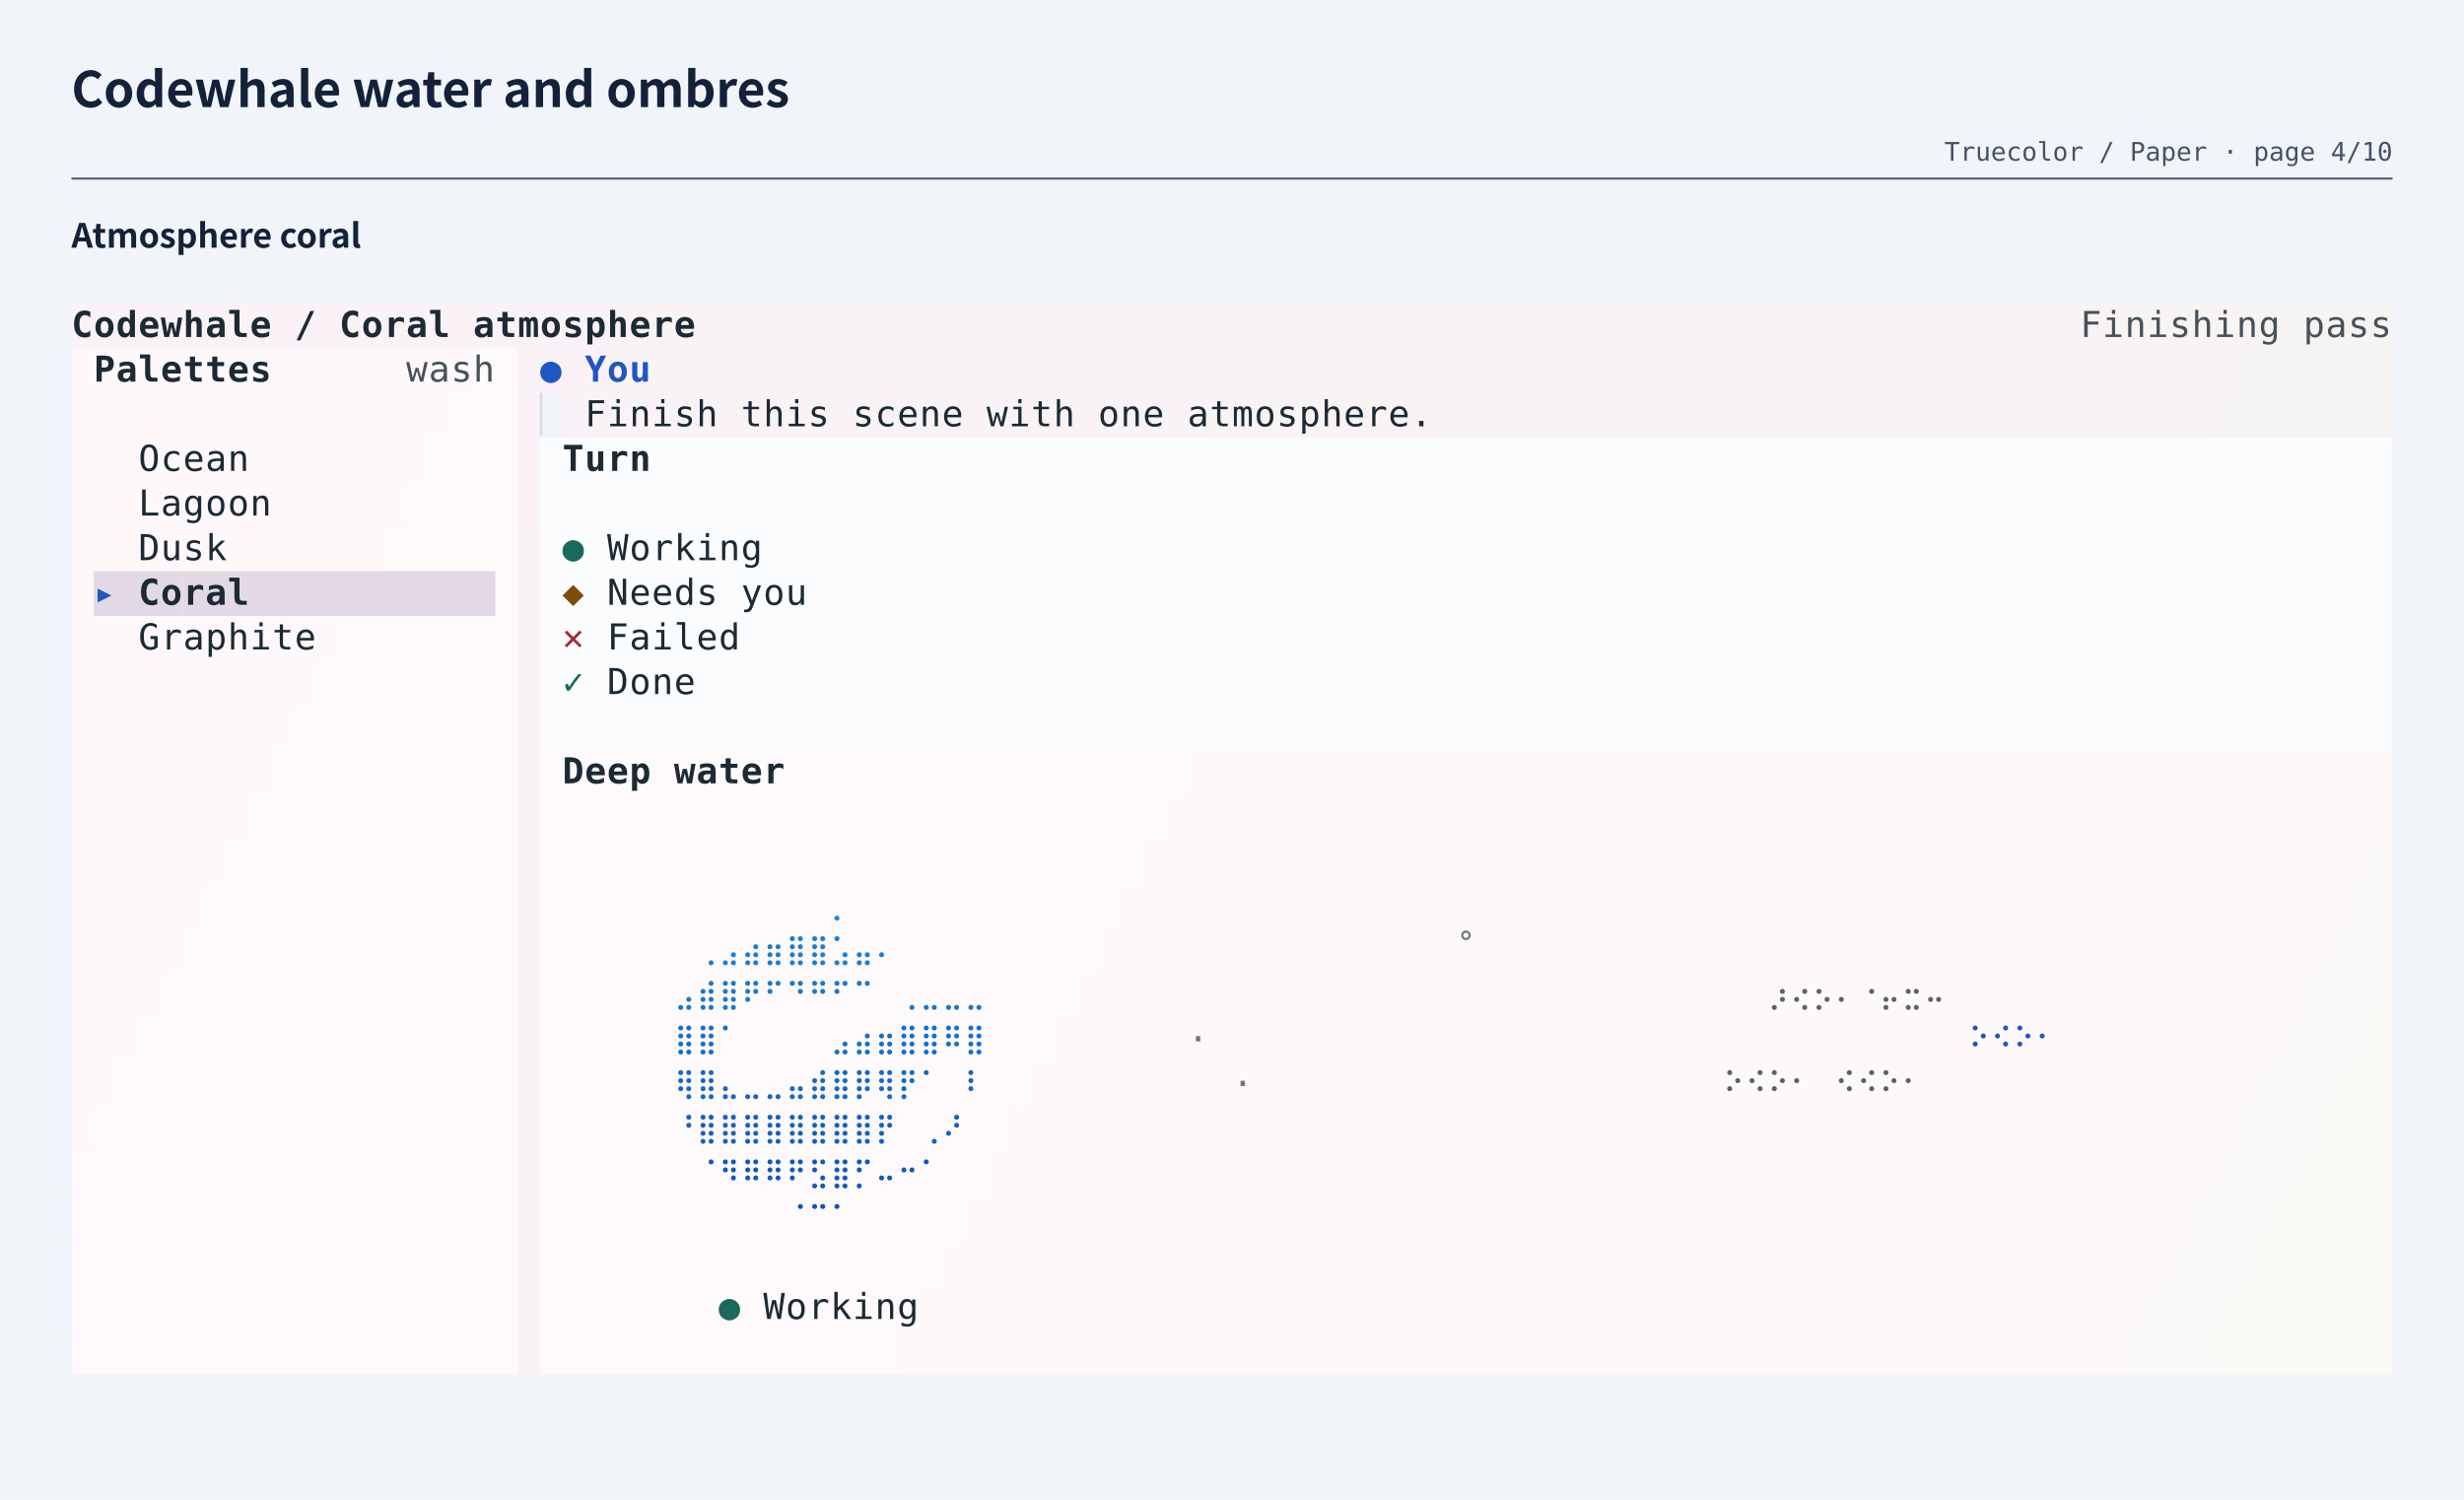
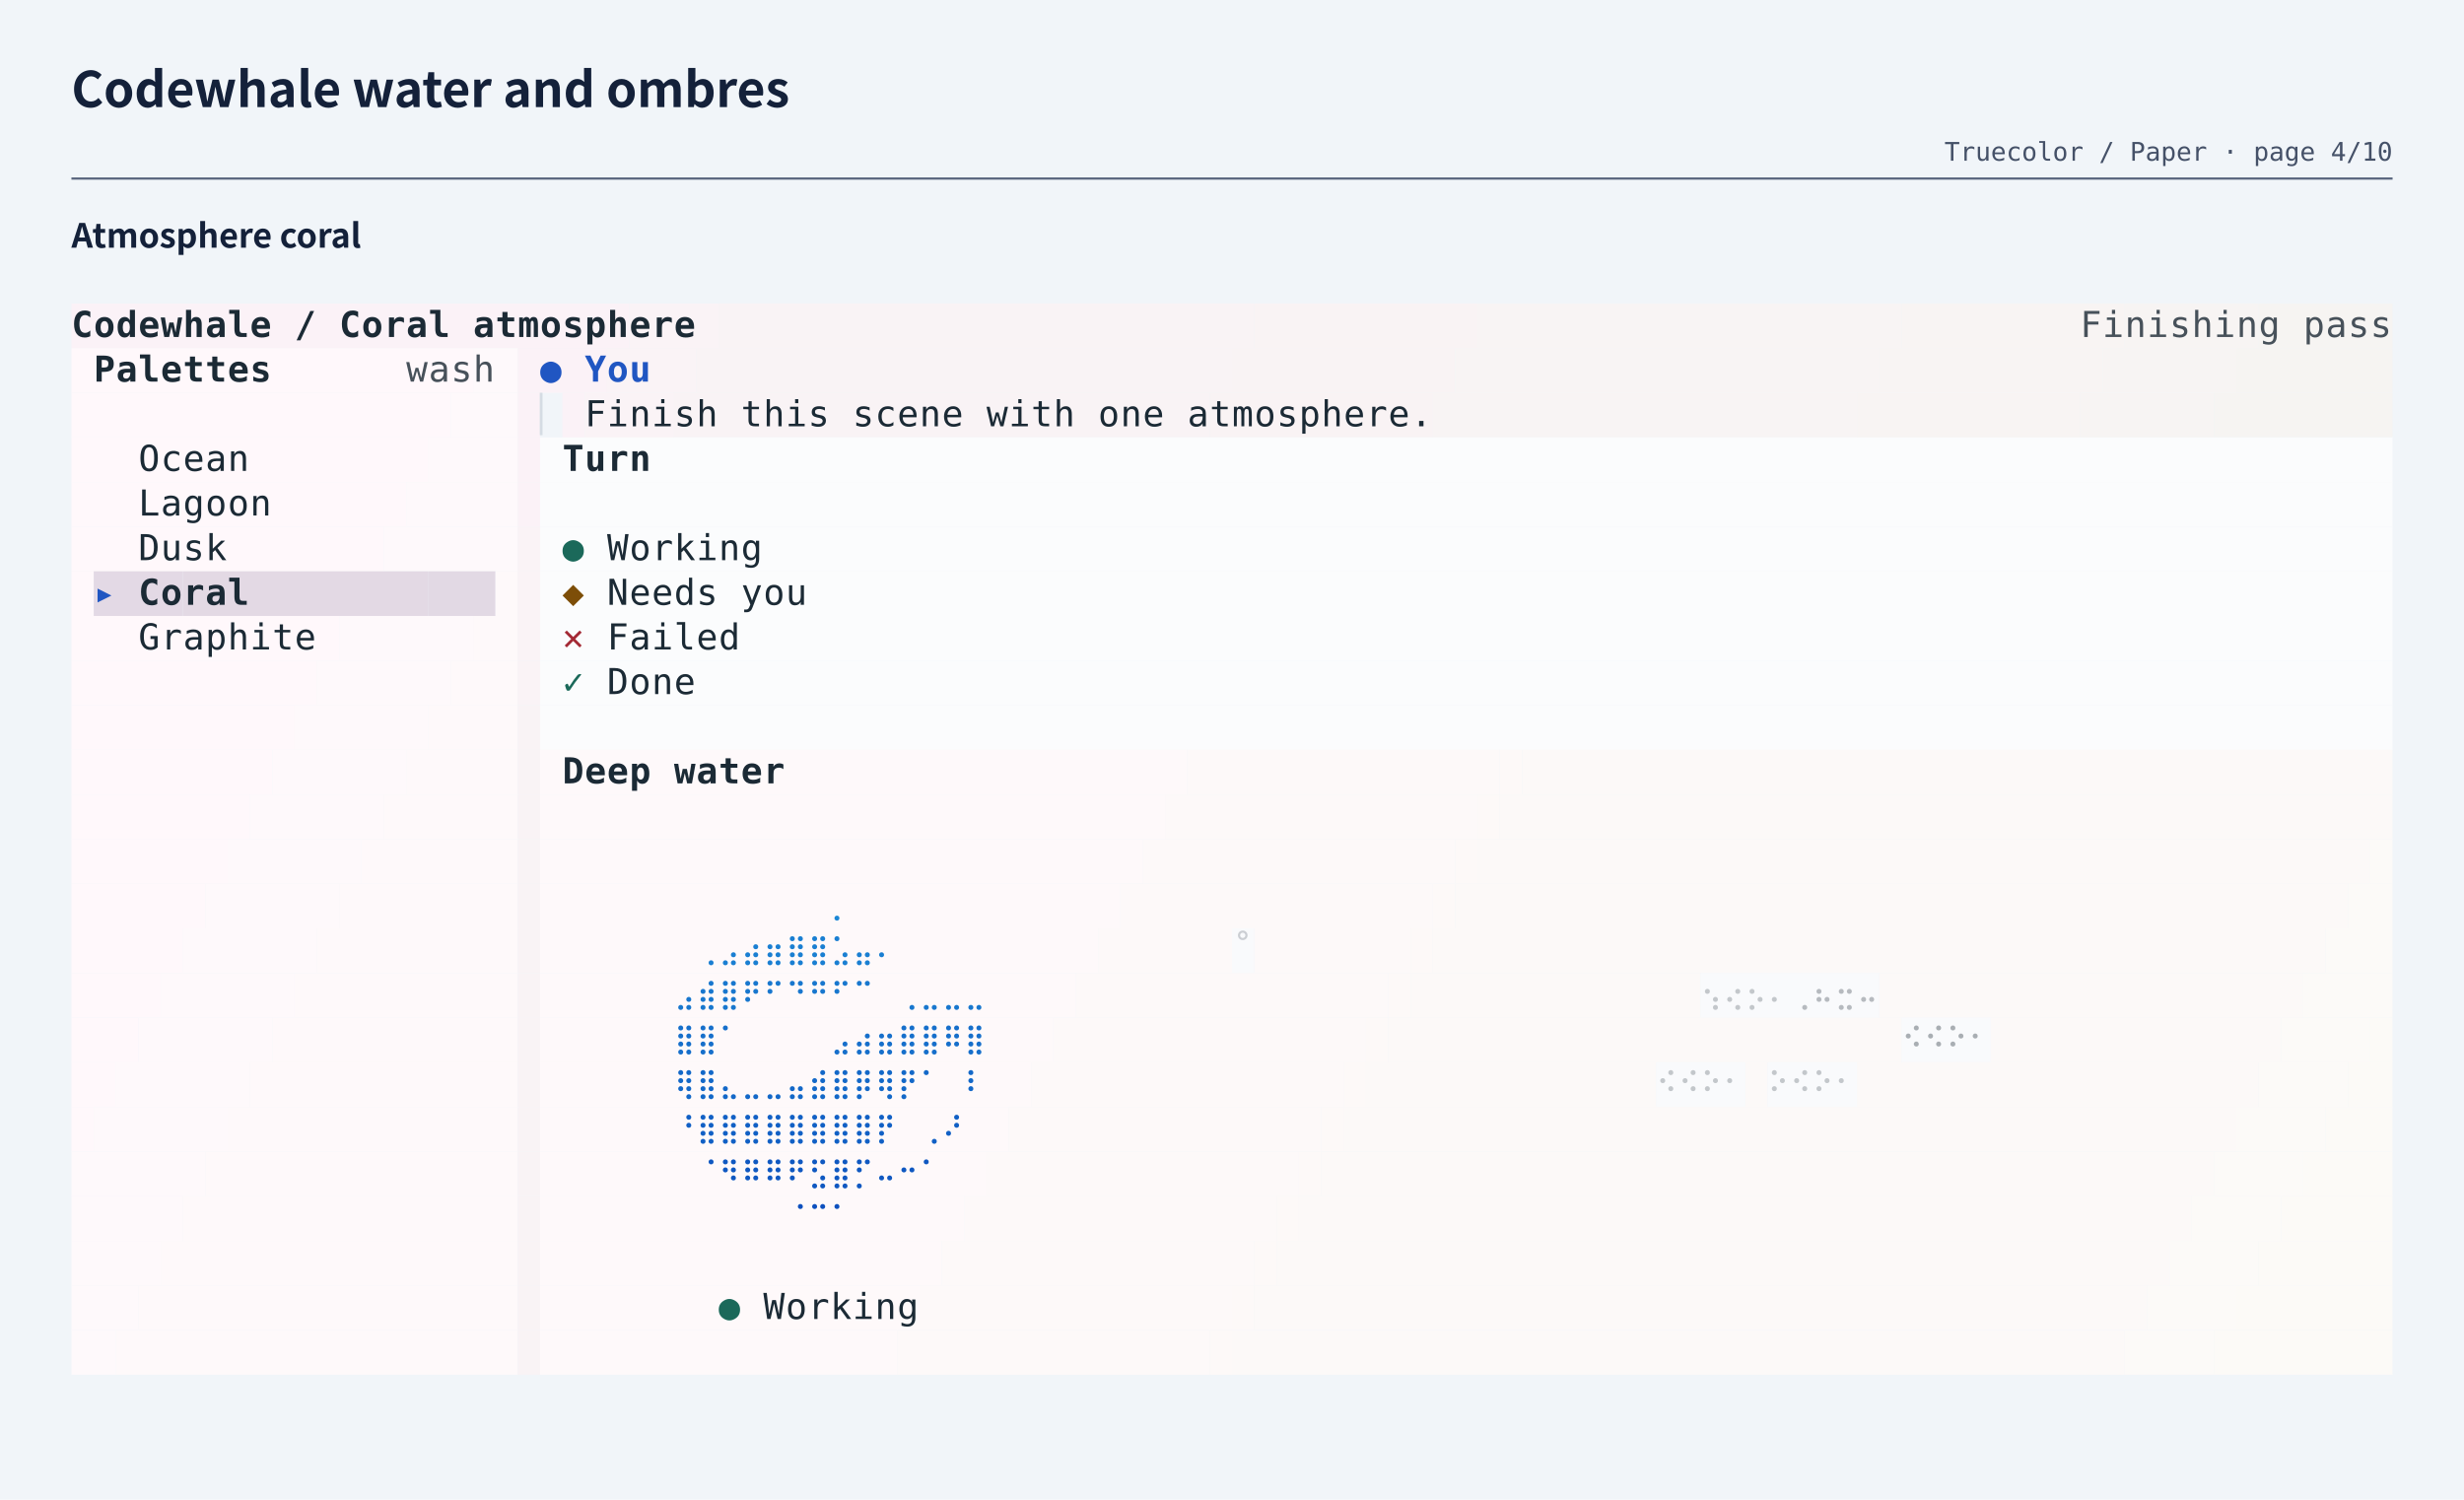
<svg xmlns="http://www.w3.org/2000/svg" width="1104" height="672" viewBox="0 0 1104 672" role="img" aria-labelledby="title desc">
  <rect width="100%" height="100%" fill="#f1f5f9" />
  <text x="32" y="48" fill="#14213a" font-family="'Geist Sans','PingFang SC','Hiragino Sans GB','Microsoft YaHei UI','Microsoft YaHei','Noto Sans CJK SC','Noto Sans SC','Source Han Sans SC',-apple-system,BlinkMacSystemFont,'Segoe UI',sans-serif" font-size="22" font-weight="600">Codewhale water and ombres</text>
  <text x="1072" y="72" fill="#455168" font-family="'DejaVu Sans Mono','Cascadia Mono','SFMono-Regular',Consolas,'Liberation Mono',monospace" font-size="11.5" text-anchor="end">Truecolor / Paper · page 4/10</text>
  <path d="M32 80H1072" stroke="#5b6780" stroke-width="1" />
  <g data-entry="atmosphere-coral">
    <text x="32" y="111" fill="#14213a" font-family="'Geist Sans','PingFang SC','Hiragino Sans GB','Microsoft YaHei UI','Microsoft YaHei','Noto Sans CJK SC','Noto Sans SC','Source Han Sans SC',-apple-system,BlinkMacSystemFont,'Segoe UI',sans-serif" font-size="15" font-weight="600">Atmosphere coral</text>
    <svg width="1040" height="480" viewBox="0 0 1040 480" role="img" x="32" y="136">
      <rect width="100%" height="100%" fill="#f1f5f9" />
      <rect x="0" y="0" width="250" height="20" fill="#fbf2f7" />
      <rect x="250" y="0" width="40" height="20" fill="#faf3f6" />
      <rect x="290" y="0" width="240" height="20" fill="#f9f3f5" />
      <rect x="530" y="0" width="100" height="20" fill="#f9f3f4" />
      <rect x="630" y="0" width="190" height="20" fill="#f8f4f4" />
      <rect x="820" y="0" width="100" height="20" fill="#f8f4f3" />
      <rect x="920" y="0" width="60" height="20" fill="#f7f4f3" />
      <rect x="980" y="0" width="60" height="20" fill="#f6f4f2" />
      <rect x="0" y="20" width="180" height="20" fill="#fff8fb" />
      <rect x="180" y="20" width="20" height="20" fill="#fef9fb" />
      <rect x="200" y="20" width="40" height="20" fill="#fbf2f7" />
      <rect x="240" y="20" width="40" height="20" fill="#faf3f6" />
      <rect x="280" y="20" width="240" height="20" fill="#f9f3f5" />
      <rect x="520" y="20" width="100" height="20" fill="#f9f3f4" />
      <rect x="620" y="20" width="190" height="20" fill="#f8f4f4" />
      <rect x="810" y="20" width="100" height="20" fill="#f8f4f3" />
      <rect x="910" y="20" width="60" height="20" fill="#f7f4f3" />
      <rect x="970" y="20" width="70" height="20" fill="#f6f4f2" />
      <rect x="0" y="40" width="170" height="20" fill="#fff8fb" />
      <rect x="170" y="40" width="30" height="20" fill="#fef9fb" />
      <rect x="200" y="40" width="10" height="20" fill="#fbf2f7" />
      <rect x="220" y="40" width="10" height="20" fill="#fbf2f7" />
      <rect x="230" y="40" width="40" height="20" fill="#faf3f6" />
      <rect x="270" y="40" width="240" height="20" fill="#f9f3f5" />
      <rect x="510" y="40" width="100" height="20" fill="#f9f3f4" />
      <rect x="610" y="40" width="190" height="20" fill="#f8f4f4" />
      <rect x="800" y="40" width="100" height="20" fill="#f8f4f3" />
      <rect x="900" y="40" width="60" height="20" fill="#f7f4f3" />
      <rect x="960" y="40" width="80" height="20" fill="#f6f4f2" />
      <rect x="0" y="60" width="160" height="20" fill="#fff8fb" />
      <rect x="160" y="60" width="40" height="20" fill="#fef9fb" />
      <rect x="200" y="60" width="10" height="20" fill="#fbf2f7" />
      <rect x="210" y="60" width="830" height="20" fill="#fbfcfd" />
      <rect x="0" y="80" width="150" height="20" fill="#fff8fb" />
      <rect x="150" y="80" width="50" height="20" fill="#fef9fb" />
      <rect x="200" y="80" width="10" height="20" fill="#fbf2f7" />
      <rect x="210" y="80" width="830" height="20" fill="#fbfcfd" />
      <rect x="0" y="100" width="140" height="20" fill="#fff8fb" />
      <rect x="140" y="100" width="60" height="20" fill="#fef9fb" />
      <rect x="200" y="100" width="10" height="20" fill="#faf3f6" />
      <rect x="210" y="100" width="830" height="20" fill="#fbfcfd" />
      <rect x="0" y="120" width="10" height="20" fill="#fff8fb" />
      <rect x="10" y="120" width="40" height="20" fill="#e3d9e5" />
      <rect x="50" y="120" width="110" height="20" fill="#e3d9e4" />
      <rect x="160" y="120" width="30" height="20" fill="#e2d9e4" />
      <rect x="190" y="120" width="10" height="20" fill="#fef9fa" />
      <rect x="200" y="120" width="10" height="20" fill="#faf3f6" />
      <rect x="210" y="120" width="830" height="20" fill="#fbfcfd" />
      <rect x="0" y="140" width="120" height="20" fill="#fff8fb" />
      <rect x="120" y="140" width="60" height="20" fill="#fef9fb" />
      <rect x="180" y="140" width="20" height="20" fill="#fef9fa" />
      <rect x="200" y="140" width="10" height="20" fill="#faf3f6" />
      <rect x="210" y="140" width="830" height="20" fill="#fbfcfd" />
      <rect x="0" y="160" width="110" height="20" fill="#fff8fb" />
      <rect x="110" y="160" width="60" height="20" fill="#fef9fb" />
      <rect x="170" y="160" width="30" height="20" fill="#fef9fa" />
      <rect x="200" y="160" width="10" height="20" fill="#faf3f6" />
      <rect x="210" y="160" width="830" height="20" fill="#fbfcfd" />
      <rect x="0" y="180" width="100" height="20" fill="#fff8fb" />
      <rect x="100" y="180" width="60" height="20" fill="#fef9fb" />
      <rect x="160" y="180" width="40" height="20" fill="#fef9fa" />
      <rect x="200" y="180" width="10" height="20" fill="#f9f3f5" />
      <rect x="210" y="180" width="830" height="20" fill="#fbfcfd" />
      <rect x="0" y="200" width="90" height="20" fill="#fff8fb" />
      <rect x="90" y="200" width="60" height="20" fill="#fef9fb" />
      <rect x="150" y="200" width="50" height="20" fill="#fef9fa" />
      <rect x="200" y="200" width="10" height="20" fill="#f9f3f5" />
      <rect x="210" y="200" width="290" height="20" fill="#fef9fa" />
      <rect x="500" y="200" width="140" height="20" fill="#fdf9f9" />
      <rect x="640" y="200" width="10" height="20" fill="#fdf9f8" />
      <rect x="650" y="200" width="390" height="20" fill="#fcf9f8" />
      <rect x="0" y="220" width="80" height="20" fill="#fff8fb" />
      <rect x="80" y="220" width="60" height="20" fill="#fef9fb" />
      <rect x="140" y="220" width="60" height="20" fill="#fef9fa" />
      <rect x="200" y="220" width="10" height="20" fill="#f9f3f5" />
      <rect x="210" y="220" width="280" height="20" fill="#fef9fa" />
      <rect x="490" y="220" width="140" height="20" fill="#fdf9f9" />
      <rect x="630" y="220" width="10" height="20" fill="#fdf9f8" />
      <rect x="640" y="220" width="400" height="20" fill="#fcf9f8" />
      <rect x="0" y="240" width="70" height="20" fill="#fff8fb" />
      <rect x="70" y="240" width="60" height="20" fill="#fef9fb" />
      <rect x="130" y="240" width="70" height="20" fill="#fef9fa" />
      <rect x="200" y="240" width="10" height="20" fill="#f9f3f5" />
      <rect x="210" y="240" width="270" height="20" fill="#fef9fa" />
      <rect x="480" y="240" width="140" height="20" fill="#fdf9f9" />
      <rect x="620" y="240" width="10" height="20" fill="#fdf9f8" />
      <rect x="630" y="240" width="400" height="20" fill="#fcf9f8" />
      <rect x="1030" y="240" width="10" height="20" fill="#fcfaf8" />
      <rect x="0" y="260" width="60" height="20" fill="#fff8fb" />
      <rect x="60" y="260" width="60" height="20" fill="#fef9fb" />
      <rect x="120" y="260" width="80" height="20" fill="#fef9fa" />
      <rect x="200" y="260" width="10" height="20" fill="#f9f3f5" />
      <rect x="210" y="260" width="260" height="20" fill="#fef9fa" />
      <rect x="470" y="260" width="140" height="20" fill="#fdf9f9" />
      <rect x="610" y="260" width="10" height="20" fill="#fdf9f8" />
      <rect x="620" y="260" width="400" height="20" fill="#fcf9f8" />
      <rect x="1020" y="260" width="20" height="20" fill="#fcfaf8" />
      <rect x="0" y="280" width="50" height="20" fill="#fff8fb" />
      <rect x="50" y="280" width="60" height="20" fill="#fef9fb" />
      <rect x="110" y="280" width="90" height="20" fill="#fef9fa" />
      <rect x="200" y="280" width="10" height="20" fill="#f9f3f5" />
      <rect x="210" y="280" width="250" height="20" fill="#fef9fa" />
-       <rect x="460" y="280" width="140" height="20" fill="#fdf9f9" />
+       <rect x="460" y="280" width="60" height="20" fill="#fdf9f9" />
+       <rect x="520" y="280" width="10" height="20" fill="#f9fafc" />
+       <rect x="530" y="280" width="70" height="20" fill="#fdf9f9" />
      <rect x="600" y="280" width="10" height="20" fill="#fdf9f8" />
      <rect x="610" y="280" width="400" height="20" fill="#fcf9f8" />
      <rect x="1010" y="280" width="30" height="20" fill="#fcfaf8" />
      <rect x="0" y="300" width="40" height="20" fill="#fff8fb" />
      <rect x="40" y="300" width="60" height="20" fill="#fef9fb" />
      <rect x="100" y="300" width="100" height="20" fill="#fef9fa" />
      <rect x="200" y="300" width="10" height="20" fill="#f9f3f5" />
      <rect x="210" y="300" width="240" height="20" fill="#fef9fa" />
      <rect x="450" y="300" width="140" height="20" fill="#fdf9f9" />
      <rect x="590" y="300" width="10" height="20" fill="#fdf9f8" />
-       <rect x="600" y="300" width="400" height="20" fill="#fcf9f8" />
+       <rect x="600" y="300" width="130" height="20" fill="#fcf9f8" />
+       <rect x="730" y="300" width="80" height="20" fill="#f9fafc" />
+       <rect x="810" y="300" width="190" height="20" fill="#fcf9f8" />
      <rect x="1000" y="300" width="40" height="20" fill="#fcfaf8" />
      <rect x="0" y="320" width="30" height="20" fill="#fff8fb" />
      <rect x="30" y="320" width="60" height="20" fill="#fef9fb" />
      <rect x="90" y="320" width="110" height="20" fill="#fef9fa" />
      <rect x="200" y="320" width="10" height="20" fill="#f9f3f5" />
      <rect x="210" y="320" width="230" height="20" fill="#fef9fa" />
      <rect x="440" y="320" width="140" height="20" fill="#fdf9f9" />
      <rect x="580" y="320" width="10" height="20" fill="#fdf9f8" />
-       <rect x="590" y="320" width="400" height="20" fill="#fcf9f8" />
+       <rect x="590" y="320" width="230" height="20" fill="#fcf9f8" />
+       <rect x="820" y="320" width="40" height="20" fill="#f9fafc" />
+       <rect x="860" y="320" width="130" height="20" fill="#fcf9f8" />
      <rect x="990" y="320" width="40" height="20" fill="#fcfaf8" />
      <rect x="1030" y="320" width="10" height="20" fill="#fcfaf7" />
      <rect x="0" y="340" width="20" height="20" fill="#fff8fb" />
      <rect x="20" y="340" width="60" height="20" fill="#fef9fb" />
      <rect x="80" y="340" width="120" height="20" fill="#fef9fa" />
      <rect x="200" y="340" width="10" height="20" fill="#f9f3f5" />
      <rect x="210" y="340" width="220" height="20" fill="#fef9fa" />
      <rect x="430" y="340" width="140" height="20" fill="#fdf9f9" />
      <rect x="570" y="340" width="10" height="20" fill="#fdf9f8" />
-       <rect x="580" y="340" width="400" height="20" fill="#fcf9f8" />
+       <rect x="580" y="340" width="130" height="20" fill="#fcf9f8" />
+       <rect x="710" y="340" width="40" height="20" fill="#f9fafc" />
+       <rect x="750" y="340" width="10" height="20" fill="#fcf9f8" />
+       <rect x="760" y="340" width="40" height="20" fill="#f9fafc" />
+       <rect x="800" y="340" width="180" height="20" fill="#fcf9f8" />
      <rect x="980" y="340" width="40" height="20" fill="#fcfaf8" />
      <rect x="1020" y="340" width="20" height="20" fill="#fcfaf7" />
      <rect x="0" y="360" width="10" height="20" fill="#fff8fb" />
      <rect x="10" y="360" width="60" height="20" fill="#fef9fb" />
      <rect x="70" y="360" width="130" height="20" fill="#fef9fa" />
      <rect x="200" y="360" width="10" height="20" fill="#f9f3f5" />
      <rect x="210" y="360" width="210" height="20" fill="#fef9fa" />
      <rect x="420" y="360" width="140" height="20" fill="#fdf9f9" />
      <rect x="560" y="360" width="10" height="20" fill="#fdf9f8" />
      <rect x="570" y="360" width="400" height="20" fill="#fcf9f8" />
      <rect x="970" y="360" width="40" height="20" fill="#fcfaf8" />
      <rect x="1010" y="360" width="30" height="20" fill="#fcfaf7" />
      <rect x="0" y="380" width="60" height="20" fill="#fef9fb" />
      <rect x="60" y="380" width="140" height="20" fill="#fef9fa" />
      <rect x="200" y="380" width="10" height="20" fill="#f9f3f5" />
      <rect x="210" y="380" width="200" height="20" fill="#fef9fa" />
      <rect x="410" y="380" width="140" height="20" fill="#fdf9f9" />
      <rect x="550" y="380" width="10" height="20" fill="#fdf9f8" />
      <rect x="560" y="380" width="400" height="20" fill="#fcf9f8" />
      <rect x="960" y="380" width="40" height="20" fill="#fcfaf8" />
      <rect x="1000" y="380" width="40" height="20" fill="#fcfaf7" />
      <rect x="0" y="400" width="50" height="20" fill="#fef9fb" />
      <rect x="50" y="400" width="150" height="20" fill="#fef9fa" />
      <rect x="200" y="400" width="10" height="20" fill="#f9f3f5" />
      <rect x="210" y="400" width="190" height="20" fill="#fef9fa" />
      <rect x="400" y="400" width="140" height="20" fill="#fdf9f9" />
      <rect x="540" y="400" width="10" height="20" fill="#fdf9f8" />
      <rect x="550" y="400" width="400" height="20" fill="#fcf9f8" />
      <rect x="950" y="400" width="40" height="20" fill="#fcfaf8" />
      <rect x="990" y="400" width="50" height="20" fill="#fcfaf7" />
      <rect x="0" y="420" width="40" height="20" fill="#fef9fb" />
      <rect x="40" y="420" width="160" height="20" fill="#fef9fa" />
      <rect x="200" y="420" width="10" height="20" fill="#f9f3f5" />
      <rect x="210" y="420" width="180" height="20" fill="#fef9fa" />
      <rect x="390" y="420" width="140" height="20" fill="#fdf9f9" />
      <rect x="530" y="420" width="10" height="20" fill="#fdf9f8" />
      <rect x="540" y="420" width="400" height="20" fill="#fcf9f8" />
      <rect x="940" y="420" width="40" height="20" fill="#fcfaf8" />
      <rect x="980" y="420" width="60" height="20" fill="#fcfaf7" />
      <rect x="0" y="440" width="30" height="20" fill="#fef9fb" />
      <rect x="30" y="440" width="170" height="20" fill="#fef9fa" />
      <rect x="200" y="440" width="10" height="20" fill="#f9f3f5" />
      <rect x="210" y="440" width="170" height="20" fill="#fef9fa" />
      <rect x="380" y="440" width="140" height="20" fill="#fdf9f9" />
      <rect x="520" y="440" width="10" height="20" fill="#fdf9f8" />
      <rect x="530" y="440" width="400" height="20" fill="#fcf9f8" />
      <rect x="930" y="440" width="40" height="20" fill="#fcfaf8" />
      <rect x="970" y="440" width="70" height="20" fill="#fcfaf7" />
      <rect x="0" y="460" width="20" height="20" fill="#fef9fb" />
      <rect x="20" y="460" width="180" height="20" fill="#fef9fa" />
      <rect x="200" y="460" width="10" height="20" fill="#f9f3f5" />
      <rect x="210" y="460" width="160" height="20" fill="#fef9fa" />
      <rect x="370" y="460" width="140" height="20" fill="#fdf9f9" />
      <rect x="510" y="460" width="10" height="20" fill="#fdf9f8" />
      <rect x="520" y="460" width="400" height="20" fill="#fcf9f8" />
      <rect x="920" y="460" width="40" height="20" fill="#fcfaf8" />
      <rect x="960" y="460" width="80" height="20" fill="#fcfaf7" />
      <g font-family="'DejaVu Sans Mono','Cascadia Mono','SFMono-Regular',Consolas,'Liberation Mono',monospace" font-size="16" xml:space="preserve">
        <text x="0" y="15" fill="#1b2a35" textLength="10" lengthAdjust="spacingAndGlyphs" font-weight="700">C</text>
        <text x="10" y="15" fill="#1b2a35" textLength="10" lengthAdjust="spacingAndGlyphs" font-weight="700">o</text>
        <text x="20" y="15" fill="#1b2a35" textLength="10" lengthAdjust="spacingAndGlyphs" font-weight="700">d</text>
        <text x="30" y="15" fill="#1b2a35" textLength="10" lengthAdjust="spacingAndGlyphs" font-weight="700">e</text>
        <text x="40" y="15" fill="#1b2a35" textLength="10" lengthAdjust="spacingAndGlyphs" font-weight="700">w</text>
        <text x="50" y="15" fill="#1b2a35" textLength="10" lengthAdjust="spacingAndGlyphs" font-weight="700">h</text>
        <text x="60" y="15" fill="#1b2a35" textLength="10" lengthAdjust="spacingAndGlyphs" font-weight="700">a</text>
        <text x="70" y="15" fill="#1b2a35" textLength="10" lengthAdjust="spacingAndGlyphs" font-weight="700">l</text>
        <text x="80" y="15" fill="#1b2a35" textLength="10" lengthAdjust="spacingAndGlyphs" font-weight="700">e</text>
        <text x="100" y="15" fill="#1b2a35" textLength="10" lengthAdjust="spacingAndGlyphs" font-weight="700">/</text>
        <text x="120" y="15" fill="#1b2a35" textLength="10" lengthAdjust="spacingAndGlyphs" font-weight="700">C</text>
        <text x="130" y="15" fill="#1b2a35" textLength="10" lengthAdjust="spacingAndGlyphs" font-weight="700">o</text>
        <text x="140" y="15" fill="#1b2a35" textLength="10" lengthAdjust="spacingAndGlyphs" font-weight="700">r</text>
        <text x="150" y="15" fill="#1b2a35" textLength="10" lengthAdjust="spacingAndGlyphs" font-weight="700">a</text>
        <text x="160" y="15" fill="#1b2a35" textLength="10" lengthAdjust="spacingAndGlyphs" font-weight="700">l</text>
        <text x="180" y="15" fill="#1b2a35" textLength="10" lengthAdjust="spacingAndGlyphs" font-weight="700">a</text>
        <text x="190" y="15" fill="#1b2a35" textLength="10" lengthAdjust="spacingAndGlyphs" font-weight="700">t</text>
        <text x="200" y="15" fill="#1b2a35" textLength="10" lengthAdjust="spacingAndGlyphs" font-weight="700">m</text>
        <text x="210" y="15" fill="#1b2a35" textLength="10" lengthAdjust="spacingAndGlyphs" font-weight="700">o</text>
        <text x="220" y="15" fill="#1b2a35" textLength="10" lengthAdjust="spacingAndGlyphs" font-weight="700">s</text>
        <text x="230" y="15" fill="#1b2a35" textLength="10" lengthAdjust="spacingAndGlyphs" font-weight="700">p</text>
        <text x="240" y="15" fill="#1b2a35" textLength="10" lengthAdjust="spacingAndGlyphs" font-weight="700">h</text>
        <text x="250" y="15" fill="#1b2a35" textLength="10" lengthAdjust="spacingAndGlyphs" font-weight="700">e</text>
        <text x="260" y="15" fill="#1b2a35" textLength="10" lengthAdjust="spacingAndGlyphs" font-weight="700">r</text>
        <text x="270" y="15" fill="#1b2a35" textLength="10" lengthAdjust="spacingAndGlyphs" font-weight="700">e</text>
        <text x="900" y="15" fill="#47515a" textLength="10" lengthAdjust="spacingAndGlyphs">F</text>
        <text x="910" y="15" fill="#47515a" textLength="10" lengthAdjust="spacingAndGlyphs">i</text>
        <text x="920" y="15" fill="#47515a" textLength="10" lengthAdjust="spacingAndGlyphs">n</text>
        <text x="930" y="15" fill="#47515a" textLength="10" lengthAdjust="spacingAndGlyphs">i</text>
        <text x="940" y="15" fill="#47515a" textLength="10" lengthAdjust="spacingAndGlyphs">s</text>
        <text x="950" y="15" fill="#47515a" textLength="10" lengthAdjust="spacingAndGlyphs">h</text>
        <text x="960" y="15" fill="#47515a" textLength="10" lengthAdjust="spacingAndGlyphs">i</text>
        <text x="970" y="15" fill="#47515a" textLength="10" lengthAdjust="spacingAndGlyphs">n</text>
        <text x="980" y="15" fill="#47515a" textLength="10" lengthAdjust="spacingAndGlyphs">g</text>
        <text x="1000" y="15" fill="#47515a" textLength="10" lengthAdjust="spacingAndGlyphs">p</text>
        <text x="1010" y="15" fill="#47515a" textLength="10" lengthAdjust="spacingAndGlyphs">a</text>
        <text x="1020" y="15" fill="#47515a" textLength="10" lengthAdjust="spacingAndGlyphs">s</text>
        <text x="1030" y="15" fill="#47515a" textLength="10" lengthAdjust="spacingAndGlyphs">s</text>
        <text x="10" y="35" fill="#1b2a35" textLength="10" lengthAdjust="spacingAndGlyphs" font-weight="700">P</text>
        <text x="20" y="35" fill="#1b2a35" textLength="10" lengthAdjust="spacingAndGlyphs" font-weight="700">a</text>
        <text x="30" y="35" fill="#1b2a35" textLength="10" lengthAdjust="spacingAndGlyphs" font-weight="700">l</text>
        <text x="40" y="35" fill="#1b2a35" textLength="10" lengthAdjust="spacingAndGlyphs" font-weight="700">e</text>
        <text x="50" y="35" fill="#1b2a35" textLength="10" lengthAdjust="spacingAndGlyphs" font-weight="700">t</text>
        <text x="60" y="35" fill="#1b2a35" textLength="10" lengthAdjust="spacingAndGlyphs" font-weight="700">t</text>
        <text x="70" y="35" fill="#1b2a35" textLength="10" lengthAdjust="spacingAndGlyphs" font-weight="700">e</text>
        <text x="80" y="35" fill="#1b2a35" textLength="10" lengthAdjust="spacingAndGlyphs" font-weight="700">s</text>
        <text x="150" y="35" fill="#47515a" textLength="10" lengthAdjust="spacingAndGlyphs">w</text>
        <text x="160" y="35" fill="#47515a" textLength="10" lengthAdjust="spacingAndGlyphs">a</text>
        <text x="170" y="35" fill="#47515a" textLength="10" lengthAdjust="spacingAndGlyphs">s</text>
        <text x="180" y="35" fill="#47515a" textLength="10" lengthAdjust="spacingAndGlyphs">h</text>
        <text x="210" y="35" fill="#2056c2" textLength="10" lengthAdjust="spacingAndGlyphs">●</text>
        <text x="230" y="35" fill="#2056c2" textLength="10" lengthAdjust="spacingAndGlyphs" font-weight="700">Y</text>
        <text x="240" y="35" fill="#2056c2" textLength="10" lengthAdjust="spacingAndGlyphs" font-weight="700">o</text>
        <text x="250" y="35" fill="#2056c2" textLength="10" lengthAdjust="spacingAndGlyphs" font-weight="700">u</text>
        <text x="210" y="55" fill="#d5dce3" textLength="10" lengthAdjust="spacingAndGlyphs">▏</text>
        <text x="230" y="55" fill="#1b2a35" textLength="10" lengthAdjust="spacingAndGlyphs">F</text>
        <text x="240" y="55" fill="#1b2a35" textLength="10" lengthAdjust="spacingAndGlyphs">i</text>
        <text x="250" y="55" fill="#1b2a35" textLength="10" lengthAdjust="spacingAndGlyphs">n</text>
        <text x="260" y="55" fill="#1b2a35" textLength="10" lengthAdjust="spacingAndGlyphs">i</text>
        <text x="270" y="55" fill="#1b2a35" textLength="10" lengthAdjust="spacingAndGlyphs">s</text>
        <text x="280" y="55" fill="#1b2a35" textLength="10" lengthAdjust="spacingAndGlyphs">h</text>
        <text x="300" y="55" fill="#1b2a35" textLength="10" lengthAdjust="spacingAndGlyphs">t</text>
        <text x="310" y="55" fill="#1b2a35" textLength="10" lengthAdjust="spacingAndGlyphs">h</text>
        <text x="320" y="55" fill="#1b2a35" textLength="10" lengthAdjust="spacingAndGlyphs">i</text>
        <text x="330" y="55" fill="#1b2a35" textLength="10" lengthAdjust="spacingAndGlyphs">s</text>
        <text x="350" y="55" fill="#1b2a35" textLength="10" lengthAdjust="spacingAndGlyphs">s</text>
        <text x="360" y="55" fill="#1b2a35" textLength="10" lengthAdjust="spacingAndGlyphs">c</text>
        <text x="370" y="55" fill="#1b2a35" textLength="10" lengthAdjust="spacingAndGlyphs">e</text>
        <text x="380" y="55" fill="#1b2a35" textLength="10" lengthAdjust="spacingAndGlyphs">n</text>
        <text x="390" y="55" fill="#1b2a35" textLength="10" lengthAdjust="spacingAndGlyphs">e</text>
        <text x="410" y="55" fill="#1b2a35" textLength="10" lengthAdjust="spacingAndGlyphs">w</text>
        <text x="420" y="55" fill="#1b2a35" textLength="10" lengthAdjust="spacingAndGlyphs">i</text>
        <text x="430" y="55" fill="#1b2a35" textLength="10" lengthAdjust="spacingAndGlyphs">t</text>
        <text x="440" y="55" fill="#1b2a35" textLength="10" lengthAdjust="spacingAndGlyphs">h</text>
        <text x="460" y="55" fill="#1b2a35" textLength="10" lengthAdjust="spacingAndGlyphs">o</text>
        <text x="470" y="55" fill="#1b2a35" textLength="10" lengthAdjust="spacingAndGlyphs">n</text>
        <text x="480" y="55" fill="#1b2a35" textLength="10" lengthAdjust="spacingAndGlyphs">e</text>
        <text x="500" y="55" fill="#1b2a35" textLength="10" lengthAdjust="spacingAndGlyphs">a</text>
        <text x="510" y="55" fill="#1b2a35" textLength="10" lengthAdjust="spacingAndGlyphs">t</text>
        <text x="520" y="55" fill="#1b2a35" textLength="10" lengthAdjust="spacingAndGlyphs">m</text>
        <text x="530" y="55" fill="#1b2a35" textLength="10" lengthAdjust="spacingAndGlyphs">o</text>
        <text x="540" y="55" fill="#1b2a35" textLength="10" lengthAdjust="spacingAndGlyphs">s</text>
        <text x="550" y="55" fill="#1b2a35" textLength="10" lengthAdjust="spacingAndGlyphs">p</text>
        <text x="560" y="55" fill="#1b2a35" textLength="10" lengthAdjust="spacingAndGlyphs">h</text>
        <text x="570" y="55" fill="#1b2a35" textLength="10" lengthAdjust="spacingAndGlyphs">e</text>
        <text x="580" y="55" fill="#1b2a35" textLength="10" lengthAdjust="spacingAndGlyphs">r</text>
        <text x="590" y="55" fill="#1b2a35" textLength="10" lengthAdjust="spacingAndGlyphs">e</text>
        <text x="600" y="55" fill="#1b2a35" textLength="10" lengthAdjust="spacingAndGlyphs">.</text>
        <text x="30" y="75" fill="#1b2a35" textLength="10" lengthAdjust="spacingAndGlyphs">O</text>
        <text x="40" y="75" fill="#1b2a35" textLength="10" lengthAdjust="spacingAndGlyphs">c</text>
        <text x="50" y="75" fill="#1b2a35" textLength="10" lengthAdjust="spacingAndGlyphs">e</text>
        <text x="60" y="75" fill="#1b2a35" textLength="10" lengthAdjust="spacingAndGlyphs">a</text>
        <text x="70" y="75" fill="#1b2a35" textLength="10" lengthAdjust="spacingAndGlyphs">n</text>
        <text x="220" y="75" fill="#1b2a35" textLength="10" lengthAdjust="spacingAndGlyphs" font-weight="700">T</text>
        <text x="230" y="75" fill="#1b2a35" textLength="10" lengthAdjust="spacingAndGlyphs" font-weight="700">u</text>
        <text x="240" y="75" fill="#1b2a35" textLength="10" lengthAdjust="spacingAndGlyphs" font-weight="700">r</text>
        <text x="250" y="75" fill="#1b2a35" textLength="10" lengthAdjust="spacingAndGlyphs" font-weight="700">n</text>
        <text x="30" y="95" fill="#1b2a35" textLength="10" lengthAdjust="spacingAndGlyphs">L</text>
        <text x="40" y="95" fill="#1b2a35" textLength="10" lengthAdjust="spacingAndGlyphs">a</text>
        <text x="50" y="95" fill="#1b2a35" textLength="10" lengthAdjust="spacingAndGlyphs">g</text>
        <text x="60" y="95" fill="#1b2a35" textLength="10" lengthAdjust="spacingAndGlyphs">o</text>
        <text x="70" y="95" fill="#1b2a35" textLength="10" lengthAdjust="spacingAndGlyphs">o</text>
        <text x="80" y="95" fill="#1b2a35" textLength="10" lengthAdjust="spacingAndGlyphs">n</text>
        <text x="30" y="115" fill="#1b2a35" textLength="10" lengthAdjust="spacingAndGlyphs">D</text>
        <text x="40" y="115" fill="#1b2a35" textLength="10" lengthAdjust="spacingAndGlyphs">u</text>
        <text x="50" y="115" fill="#1b2a35" textLength="10" lengthAdjust="spacingAndGlyphs">s</text>
        <text x="60" y="115" fill="#1b2a35" textLength="10" lengthAdjust="spacingAndGlyphs">k</text>
        <text x="220" y="115" fill="#1b695a" textLength="10" lengthAdjust="spacingAndGlyphs">●</text>
        <text x="240" y="115" fill="#1b2a35" textLength="10" lengthAdjust="spacingAndGlyphs">W</text>
        <text x="250" y="115" fill="#1b2a35" textLength="10" lengthAdjust="spacingAndGlyphs">o</text>
        <text x="260" y="115" fill="#1b2a35" textLength="10" lengthAdjust="spacingAndGlyphs">r</text>
        <text x="270" y="115" fill="#1b2a35" textLength="10" lengthAdjust="spacingAndGlyphs">k</text>
        <text x="280" y="115" fill="#1b2a35" textLength="10" lengthAdjust="spacingAndGlyphs">i</text>
        <text x="290" y="115" fill="#1b2a35" textLength="10" lengthAdjust="spacingAndGlyphs">n</text>
        <text x="300" y="115" fill="#1b2a35" textLength="10" lengthAdjust="spacingAndGlyphs">g</text>
        <text x="10" y="135" fill="#2056c2" textLength="10" lengthAdjust="spacingAndGlyphs">▸</text>
        <text x="30" y="135" fill="#1b2a35" textLength="10" lengthAdjust="spacingAndGlyphs" font-weight="700">C</text>
        <text x="40" y="135" fill="#1b2a35" textLength="10" lengthAdjust="spacingAndGlyphs" font-weight="700">o</text>
        <text x="50" y="135" fill="#1b2a35" textLength="10" lengthAdjust="spacingAndGlyphs" font-weight="700">r</text>
        <text x="60" y="135" fill="#1b2a35" textLength="10" lengthAdjust="spacingAndGlyphs" font-weight="700">a</text>
        <text x="70" y="135" fill="#1b2a35" textLength="10" lengthAdjust="spacingAndGlyphs" font-weight="700">l</text>
        <text x="220" y="135" fill="#7d4e08" textLength="10" lengthAdjust="spacingAndGlyphs">◆</text>
        <text x="240" y="135" fill="#1b2a35" textLength="10" lengthAdjust="spacingAndGlyphs">N</text>
        <text x="250" y="135" fill="#1b2a35" textLength="10" lengthAdjust="spacingAndGlyphs">e</text>
        <text x="260" y="135" fill="#1b2a35" textLength="10" lengthAdjust="spacingAndGlyphs">e</text>
        <text x="270" y="135" fill="#1b2a35" textLength="10" lengthAdjust="spacingAndGlyphs">d</text>
        <text x="280" y="135" fill="#1b2a35" textLength="10" lengthAdjust="spacingAndGlyphs">s</text>
        <text x="300" y="135" fill="#1b2a35" textLength="10" lengthAdjust="spacingAndGlyphs">y</text>
        <text x="310" y="135" fill="#1b2a35" textLength="10" lengthAdjust="spacingAndGlyphs">o</text>
        <text x="320" y="135" fill="#1b2a35" textLength="10" lengthAdjust="spacingAndGlyphs">u</text>
        <text x="30" y="155" fill="#1b2a35" textLength="10" lengthAdjust="spacingAndGlyphs">G</text>
        <text x="40" y="155" fill="#1b2a35" textLength="10" lengthAdjust="spacingAndGlyphs">r</text>
        <text x="50" y="155" fill="#1b2a35" textLength="10" lengthAdjust="spacingAndGlyphs">a</text>
        <text x="60" y="155" fill="#1b2a35" textLength="10" lengthAdjust="spacingAndGlyphs">p</text>
        <text x="70" y="155" fill="#1b2a35" textLength="10" lengthAdjust="spacingAndGlyphs">h</text>
        <text x="80" y="155" fill="#1b2a35" textLength="10" lengthAdjust="spacingAndGlyphs">i</text>
        <text x="90" y="155" fill="#1b2a35" textLength="10" lengthAdjust="spacingAndGlyphs">t</text>
        <text x="100" y="155" fill="#1b2a35" textLength="10" lengthAdjust="spacingAndGlyphs">e</text>
        <text x="220" y="155" fill="#a32934" textLength="10" lengthAdjust="spacingAndGlyphs">✕</text>
        <text x="240" y="155" fill="#1b2a35" textLength="10" lengthAdjust="spacingAndGlyphs">F</text>
        <text x="250" y="155" fill="#1b2a35" textLength="10" lengthAdjust="spacingAndGlyphs">a</text>
        <text x="260" y="155" fill="#1b2a35" textLength="10" lengthAdjust="spacingAndGlyphs">i</text>
        <text x="270" y="155" fill="#1b2a35" textLength="10" lengthAdjust="spacingAndGlyphs">l</text>
        <text x="280" y="155" fill="#1b2a35" textLength="10" lengthAdjust="spacingAndGlyphs">e</text>
        <text x="290" y="155" fill="#1b2a35" textLength="10" lengthAdjust="spacingAndGlyphs">d</text>
        <text x="220" y="175" fill="#1b695a" textLength="10" lengthAdjust="spacingAndGlyphs">✓</text>
        <text x="240" y="175" fill="#1b2a35" textLength="10" lengthAdjust="spacingAndGlyphs">D</text>
        <text x="250" y="175" fill="#1b2a35" textLength="10" lengthAdjust="spacingAndGlyphs">o</text>
        <text x="260" y="175" fill="#1b2a35" textLength="10" lengthAdjust="spacingAndGlyphs">n</text>
        <text x="270" y="175" fill="#1b2a35" textLength="10" lengthAdjust="spacingAndGlyphs">e</text>
        <text x="220" y="215" fill="#1b2a35" textLength="10" lengthAdjust="spacingAndGlyphs" font-weight="700">D</text>
        <text x="230" y="215" fill="#1b2a35" textLength="10" lengthAdjust="spacingAndGlyphs" font-weight="700">e</text>
        <text x="240" y="215" fill="#1b2a35" textLength="10" lengthAdjust="spacingAndGlyphs" font-weight="700">e</text>
        <text x="250" y="215" fill="#1b2a35" textLength="10" lengthAdjust="spacingAndGlyphs" font-weight="700">p</text>
        <text x="270" y="215" fill="#1b2a35" textLength="10" lengthAdjust="spacingAndGlyphs" font-weight="700">w</text>
        <text x="280" y="215" fill="#1b2a35" textLength="10" lengthAdjust="spacingAndGlyphs" font-weight="700">a</text>
        <text x="290" y="215" fill="#1b2a35" textLength="10" lengthAdjust="spacingAndGlyphs" font-weight="700">t</text>
        <text x="300" y="215" fill="#1b2a35" textLength="10" lengthAdjust="spacingAndGlyphs" font-weight="700">e</text>
        <text x="310" y="215" fill="#1b2a35" textLength="10" lengthAdjust="spacingAndGlyphs" font-weight="700">r</text>
        <text x="340" y="275" fill="#1c87d5" textLength="10" lengthAdjust="spacingAndGlyphs">⡀</text>
        <text x="280" y="295" fill="#1a7fd2" textLength="10" lengthAdjust="spacingAndGlyphs">⢀</text>
        <text x="290" y="295" fill="#1a7fd2" textLength="10" lengthAdjust="spacingAndGlyphs">⣠</text>
        <text x="300" y="295" fill="#1a7fd2" textLength="10" lengthAdjust="spacingAndGlyphs">⣴</text>
        <text x="310" y="295" fill="#1a7fd2" textLength="10" lengthAdjust="spacingAndGlyphs">⣶</text>
        <text x="320" y="295" fill="#1a7fd2" textLength="10" lengthAdjust="spacingAndGlyphs">⣿</text>
        <text x="330" y="295" fill="#1a7fd2" textLength="10" lengthAdjust="spacingAndGlyphs">⣿</text>
        <text x="340" y="295" fill="#1a7fd2" textLength="10" lengthAdjust="spacingAndGlyphs">⣡</text>
        <text x="350" y="295" fill="#1a7fd2" textLength="10" lengthAdjust="spacingAndGlyphs">⣤</text>
        <text x="360" y="295" fill="#1a7fd2" textLength="10" lengthAdjust="spacingAndGlyphs">⠄</text>
-         <text x="620" y="295" fill="#6f7780" textLength="10" lengthAdjust="spacingAndGlyphs">˚</text>
+         <text x="520" y="295" fill="#cbced3" textLength="10" lengthAdjust="spacingAndGlyphs">˚</text>
        <text x="270" y="315" fill="#1877ce" textLength="10" lengthAdjust="spacingAndGlyphs">⣠</text>
        <text x="280" y="315" fill="#1877ce" textLength="10" lengthAdjust="spacingAndGlyphs">⣾</text>
        <text x="290" y="315" fill="#1877ce" textLength="10" lengthAdjust="spacingAndGlyphs">⣿</text>
        <text x="300" y="315" fill="#1877ce" textLength="10" lengthAdjust="spacingAndGlyphs">⠟</text>
        <text x="310" y="315" fill="#1877ce" textLength="10" lengthAdjust="spacingAndGlyphs">⠋</text>
        <text x="320" y="315" fill="#1877ce" textLength="10" lengthAdjust="spacingAndGlyphs">⠙</text>
        <text x="330" y="315" fill="#1877ce" textLength="10" lengthAdjust="spacingAndGlyphs">⠛</text>
        <text x="340" y="315" fill="#1877ce" textLength="10" lengthAdjust="spacingAndGlyphs">⠋</text>
        <text x="350" y="315" fill="#1877ce" textLength="10" lengthAdjust="spacingAndGlyphs">⠉</text>
        <text x="370" y="315" fill="#1877ce" textLength="10" lengthAdjust="spacingAndGlyphs">⢀</text>
        <text x="380" y="315" fill="#1877ce" textLength="10" lengthAdjust="spacingAndGlyphs">⣀</text>
        <text x="390" y="315" fill="#1877ce" textLength="10" lengthAdjust="spacingAndGlyphs">⣀</text>
        <text x="400" y="315" fill="#1877ce" textLength="10" lengthAdjust="spacingAndGlyphs">⣀</text>
-         <text x="760" y="315" fill="#58616a" textLength="10" lengthAdjust="spacingAndGlyphs">⡰</text>
-         <text x="770" y="315" fill="#58616a" textLength="10" lengthAdjust="spacingAndGlyphs">⢔</text>
-         <text x="780" y="315" fill="#58616a" textLength="10" lengthAdjust="spacingAndGlyphs">⡢</text>
-         <text x="790" y="315" fill="#58616a" textLength="10" lengthAdjust="spacingAndGlyphs">⠄</text>
-         <text x="800" y="315" fill="#58616a" textLength="10" lengthAdjust="spacingAndGlyphs">⠐</text>
-         <text x="810" y="315" fill="#58616a" textLength="10" lengthAdjust="spacingAndGlyphs">⡤</text>
-         <text x="820" y="315" fill="#58616a" textLength="10" lengthAdjust="spacingAndGlyphs">⣒</text>
-         <text x="830" y="315" fill="#58616a" textLength="10" lengthAdjust="spacingAndGlyphs">⠤</text>
+         <text x="730" y="315" fill="#c3c7cb" textLength="10" lengthAdjust="spacingAndGlyphs">⢢</text>
+         <text x="740" y="315" fill="#c3c7cb" textLength="10" lengthAdjust="spacingAndGlyphs">⢔</text>
+         <text x="750" y="315" fill="#c3c7cb" textLength="10" lengthAdjust="spacingAndGlyphs">⡢</text>
+         <text x="760" y="315" fill="#c3c7cb" textLength="10" lengthAdjust="spacingAndGlyphs">⠄</text>
+         <text x="770" y="315" fill="#b6babf" textLength="10" lengthAdjust="spacingAndGlyphs">⢀</text>
+         <text x="780" y="315" fill="#b6babf" textLength="10" lengthAdjust="spacingAndGlyphs">⠦</text>
+         <text x="790" y="315" fill="#b6babf" textLength="10" lengthAdjust="spacingAndGlyphs">⣒</text>
+         <text x="800" y="315" fill="#b6babf" textLength="10" lengthAdjust="spacingAndGlyphs">⠤</text>
        <text x="270" y="335" fill="#166fcb" textLength="10" lengthAdjust="spacingAndGlyphs">⣿</text>
        <text x="280" y="335" fill="#166fcb" textLength="10" lengthAdjust="spacingAndGlyphs">⣿</text>
        <text x="290" y="335" fill="#166fcb" textLength="10" lengthAdjust="spacingAndGlyphs">⠁</text>
        <text x="340" y="335" fill="#166fcb" textLength="10" lengthAdjust="spacingAndGlyphs">⣠</text>
        <text x="350" y="335" fill="#166fcb" textLength="10" lengthAdjust="spacingAndGlyphs">⣴</text>
        <text x="360" y="335" fill="#166fcb" textLength="10" lengthAdjust="spacingAndGlyphs">⣶</text>
        <text x="370" y="335" fill="#166fcb" textLength="10" lengthAdjust="spacingAndGlyphs">⣿</text>
        <text x="380" y="335" fill="#166fcb" textLength="10" lengthAdjust="spacingAndGlyphs">⣿</text>
        <text x="390" y="335" fill="#166fcb" textLength="10" lengthAdjust="spacingAndGlyphs">⠿</text>
        <text x="400" y="335" fill="#166fcb" textLength="10" lengthAdjust="spacingAndGlyphs">⣿</text>
-         <text x="500" y="335" fill="#6f7780" textLength="10" lengthAdjust="spacingAndGlyphs">·</text>
-         <text x="850" y="335" fill="#2056c2" textLength="10" lengthAdjust="spacingAndGlyphs">⠕</text>
-         <text x="860" y="335" fill="#2056c2" textLength="10" lengthAdjust="spacingAndGlyphs">⠪</text>
-         <text x="870" y="335" fill="#2056c2" textLength="10" lengthAdjust="spacingAndGlyphs">⠕</text>
-         <text x="880" y="335" fill="#2056c2" textLength="10" lengthAdjust="spacingAndGlyphs">⠂</text>
+         <text x="820" y="335" fill="#a9aeb3" textLength="10" lengthAdjust="spacingAndGlyphs">⠪</text>
+         <text x="830" y="335" fill="#a9aeb3" textLength="10" lengthAdjust="spacingAndGlyphs">⠪</text>
+         <text x="840" y="335" fill="#a9aeb3" textLength="10" lengthAdjust="spacingAndGlyphs">⠕</text>
+         <text x="850" y="335" fill="#a9aeb3" textLength="10" lengthAdjust="spacingAndGlyphs">⠂</text>
        <text x="270" y="355" fill="#1368c8" textLength="10" lengthAdjust="spacingAndGlyphs">⢿</text>
        <text x="280" y="355" fill="#1368c8" textLength="10" lengthAdjust="spacingAndGlyphs">⣿</text>
        <text x="290" y="355" fill="#1368c8" textLength="10" lengthAdjust="spacingAndGlyphs">⣄</text>
        <text x="300" y="355" fill="#1368c8" textLength="10" lengthAdjust="spacingAndGlyphs">⣀</text>
        <text x="310" y="355" fill="#1368c8" textLength="10" lengthAdjust="spacingAndGlyphs">⣀</text>
        <text x="320" y="355" fill="#1368c8" textLength="10" lengthAdjust="spacingAndGlyphs">⣤</text>
        <text x="330" y="355" fill="#1368c8" textLength="10" lengthAdjust="spacingAndGlyphs">⣾</text>
        <text x="340" y="355" fill="#1368c8" textLength="10" lengthAdjust="spacingAndGlyphs">⣿</text>
        <text x="350" y="355" fill="#1368c8" textLength="10" lengthAdjust="spacingAndGlyphs">⡿</text>
        <text x="360" y="355" fill="#1368c8" textLength="10" lengthAdjust="spacingAndGlyphs">⢿</text>
        <text x="370" y="355" fill="#1368c8" textLength="10" lengthAdjust="spacingAndGlyphs">⡟</text>
        <text x="380" y="355" fill="#1368c8" textLength="10" lengthAdjust="spacingAndGlyphs">⠁</text>
        <text x="400" y="355" fill="#1368c8" textLength="10" lengthAdjust="spacingAndGlyphs">⠇</text>
-         <text x="520" y="355" fill="#6f7780" textLength="10" lengthAdjust="spacingAndGlyphs">·</text>
-         <text x="740" y="355" fill="#58616a" textLength="10" lengthAdjust="spacingAndGlyphs">⠕</text>
-         <text x="750" y="355" fill="#58616a" textLength="10" lengthAdjust="spacingAndGlyphs">⠪</text>
-         <text x="760" y="355" fill="#58616a" textLength="10" lengthAdjust="spacingAndGlyphs">⠕</text>
-         <text x="770" y="355" fill="#58616a" textLength="10" lengthAdjust="spacingAndGlyphs">⠂</text>
-         <text x="790" y="355" fill="#58616a" textLength="10" lengthAdjust="spacingAndGlyphs">⠪</text>
-         <text x="800" y="355" fill="#58616a" textLength="10" lengthAdjust="spacingAndGlyphs">⠪</text>
-         <text x="810" y="355" fill="#58616a" textLength="10" lengthAdjust="spacingAndGlyphs">⠕</text>
-         <text x="820" y="355" fill="#58616a" textLength="10" lengthAdjust="spacingAndGlyphs">⠂</text>
+         <text x="710" y="355" fill="#c3c7cb" textLength="10" lengthAdjust="spacingAndGlyphs">⠪</text>
+         <text x="720" y="355" fill="#c3c7cb" textLength="10" lengthAdjust="spacingAndGlyphs">⠪</text>
+         <text x="730" y="355" fill="#c3c7cb" textLength="10" lengthAdjust="spacingAndGlyphs">⠕</text>
+         <text x="740" y="355" fill="#c3c7cb" textLength="10" lengthAdjust="spacingAndGlyphs">⠂</text>
+         <text x="760" y="355" fill="#c3c7cb" textLength="10" lengthAdjust="spacingAndGlyphs">⠕</text>
+         <text x="770" y="355" fill="#c3c7cb" textLength="10" lengthAdjust="spacingAndGlyphs">⠪</text>
+         <text x="780" y="355" fill="#c3c7cb" textLength="10" lengthAdjust="spacingAndGlyphs">⠕</text>
+         <text x="790" y="355" fill="#c3c7cb" textLength="10" lengthAdjust="spacingAndGlyphs">⠂</text>
        <text x="270" y="375" fill="#1160c5" textLength="10" lengthAdjust="spacingAndGlyphs">⠘</text>
        <text x="280" y="375" fill="#1160c5" textLength="10" lengthAdjust="spacingAndGlyphs">⣿</text>
        <text x="290" y="375" fill="#1160c5" textLength="10" lengthAdjust="spacingAndGlyphs">⣿</text>
        <text x="300" y="375" fill="#1160c5" textLength="10" lengthAdjust="spacingAndGlyphs">⣿</text>
        <text x="310" y="375" fill="#1160c5" textLength="10" lengthAdjust="spacingAndGlyphs">⣿</text>
        <text x="320" y="375" fill="#1160c5" textLength="10" lengthAdjust="spacingAndGlyphs">⣿</text>
        <text x="330" y="375" fill="#1160c5" textLength="10" lengthAdjust="spacingAndGlyphs">⣿</text>
        <text x="340" y="375" fill="#1160c5" textLength="10" lengthAdjust="spacingAndGlyphs">⣿</text>
        <text x="350" y="375" fill="#1160c5" textLength="10" lengthAdjust="spacingAndGlyphs">⣿</text>
        <text x="360" y="375" fill="#1160c5" textLength="10" lengthAdjust="spacingAndGlyphs">⡟</text>
        <text x="380" y="375" fill="#1160c5" textLength="10" lengthAdjust="spacingAndGlyphs">⢀</text>
        <text x="390" y="375" fill="#1160c5" textLength="10" lengthAdjust="spacingAndGlyphs">⠜</text>
        <text x="280" y="395" fill="#0f58c1" textLength="10" lengthAdjust="spacingAndGlyphs">⠈</text>
        <text x="290" y="395" fill="#0f58c1" textLength="10" lengthAdjust="spacingAndGlyphs">⠻</text>
        <text x="300" y="395" fill="#0f58c1" textLength="10" lengthAdjust="spacingAndGlyphs">⠿</text>
        <text x="310" y="395" fill="#0f58c1" textLength="10" lengthAdjust="spacingAndGlyphs">⠿</text>
        <text x="320" y="395" fill="#0f58c1" textLength="10" lengthAdjust="spacingAndGlyphs">⠟</text>
        <text x="330" y="395" fill="#0f58c1" textLength="10" lengthAdjust="spacingAndGlyphs">⣫</text>
        <text x="340" y="395" fill="#0f58c1" textLength="10" lengthAdjust="spacingAndGlyphs">⣿</text>
        <text x="350" y="395" fill="#0f58c1" textLength="10" lengthAdjust="spacingAndGlyphs">⡋</text>
        <text x="360" y="395" fill="#0f58c1" textLength="10" lengthAdjust="spacingAndGlyphs">⠤</text>
        <text x="370" y="395" fill="#0f58c1" textLength="10" lengthAdjust="spacingAndGlyphs">⠒</text>
        <text x="380" y="395" fill="#0f58c1" textLength="10" lengthAdjust="spacingAndGlyphs">⠁</text>
        <text x="320" y="415" fill="#0d50be" textLength="10" lengthAdjust="spacingAndGlyphs">⠈</text>
        <text x="330" y="415" fill="#0d50be" textLength="10" lengthAdjust="spacingAndGlyphs">⠉</text>
        <text x="340" y="415" fill="#0d50be" textLength="10" lengthAdjust="spacingAndGlyphs">⠁</text>
        <text x="290" y="455" fill="#1b695a" textLength="10" lengthAdjust="spacingAndGlyphs">●</text>
        <text x="310" y="455" fill="#1b2a35" textLength="10" lengthAdjust="spacingAndGlyphs">W</text>
        <text x="320" y="455" fill="#1b2a35" textLength="10" lengthAdjust="spacingAndGlyphs">o</text>
        <text x="330" y="455" fill="#1b2a35" textLength="10" lengthAdjust="spacingAndGlyphs">r</text>
        <text x="340" y="455" fill="#1b2a35" textLength="10" lengthAdjust="spacingAndGlyphs">k</text>
        <text x="350" y="455" fill="#1b2a35" textLength="10" lengthAdjust="spacingAndGlyphs">i</text>
        <text x="360" y="455" fill="#1b2a35" textLength="10" lengthAdjust="spacingAndGlyphs">n</text>
        <text x="370" y="455" fill="#1b2a35" textLength="10" lengthAdjust="spacingAndGlyphs">g</text>
      </g>
    </svg>
  </g>
</svg>
